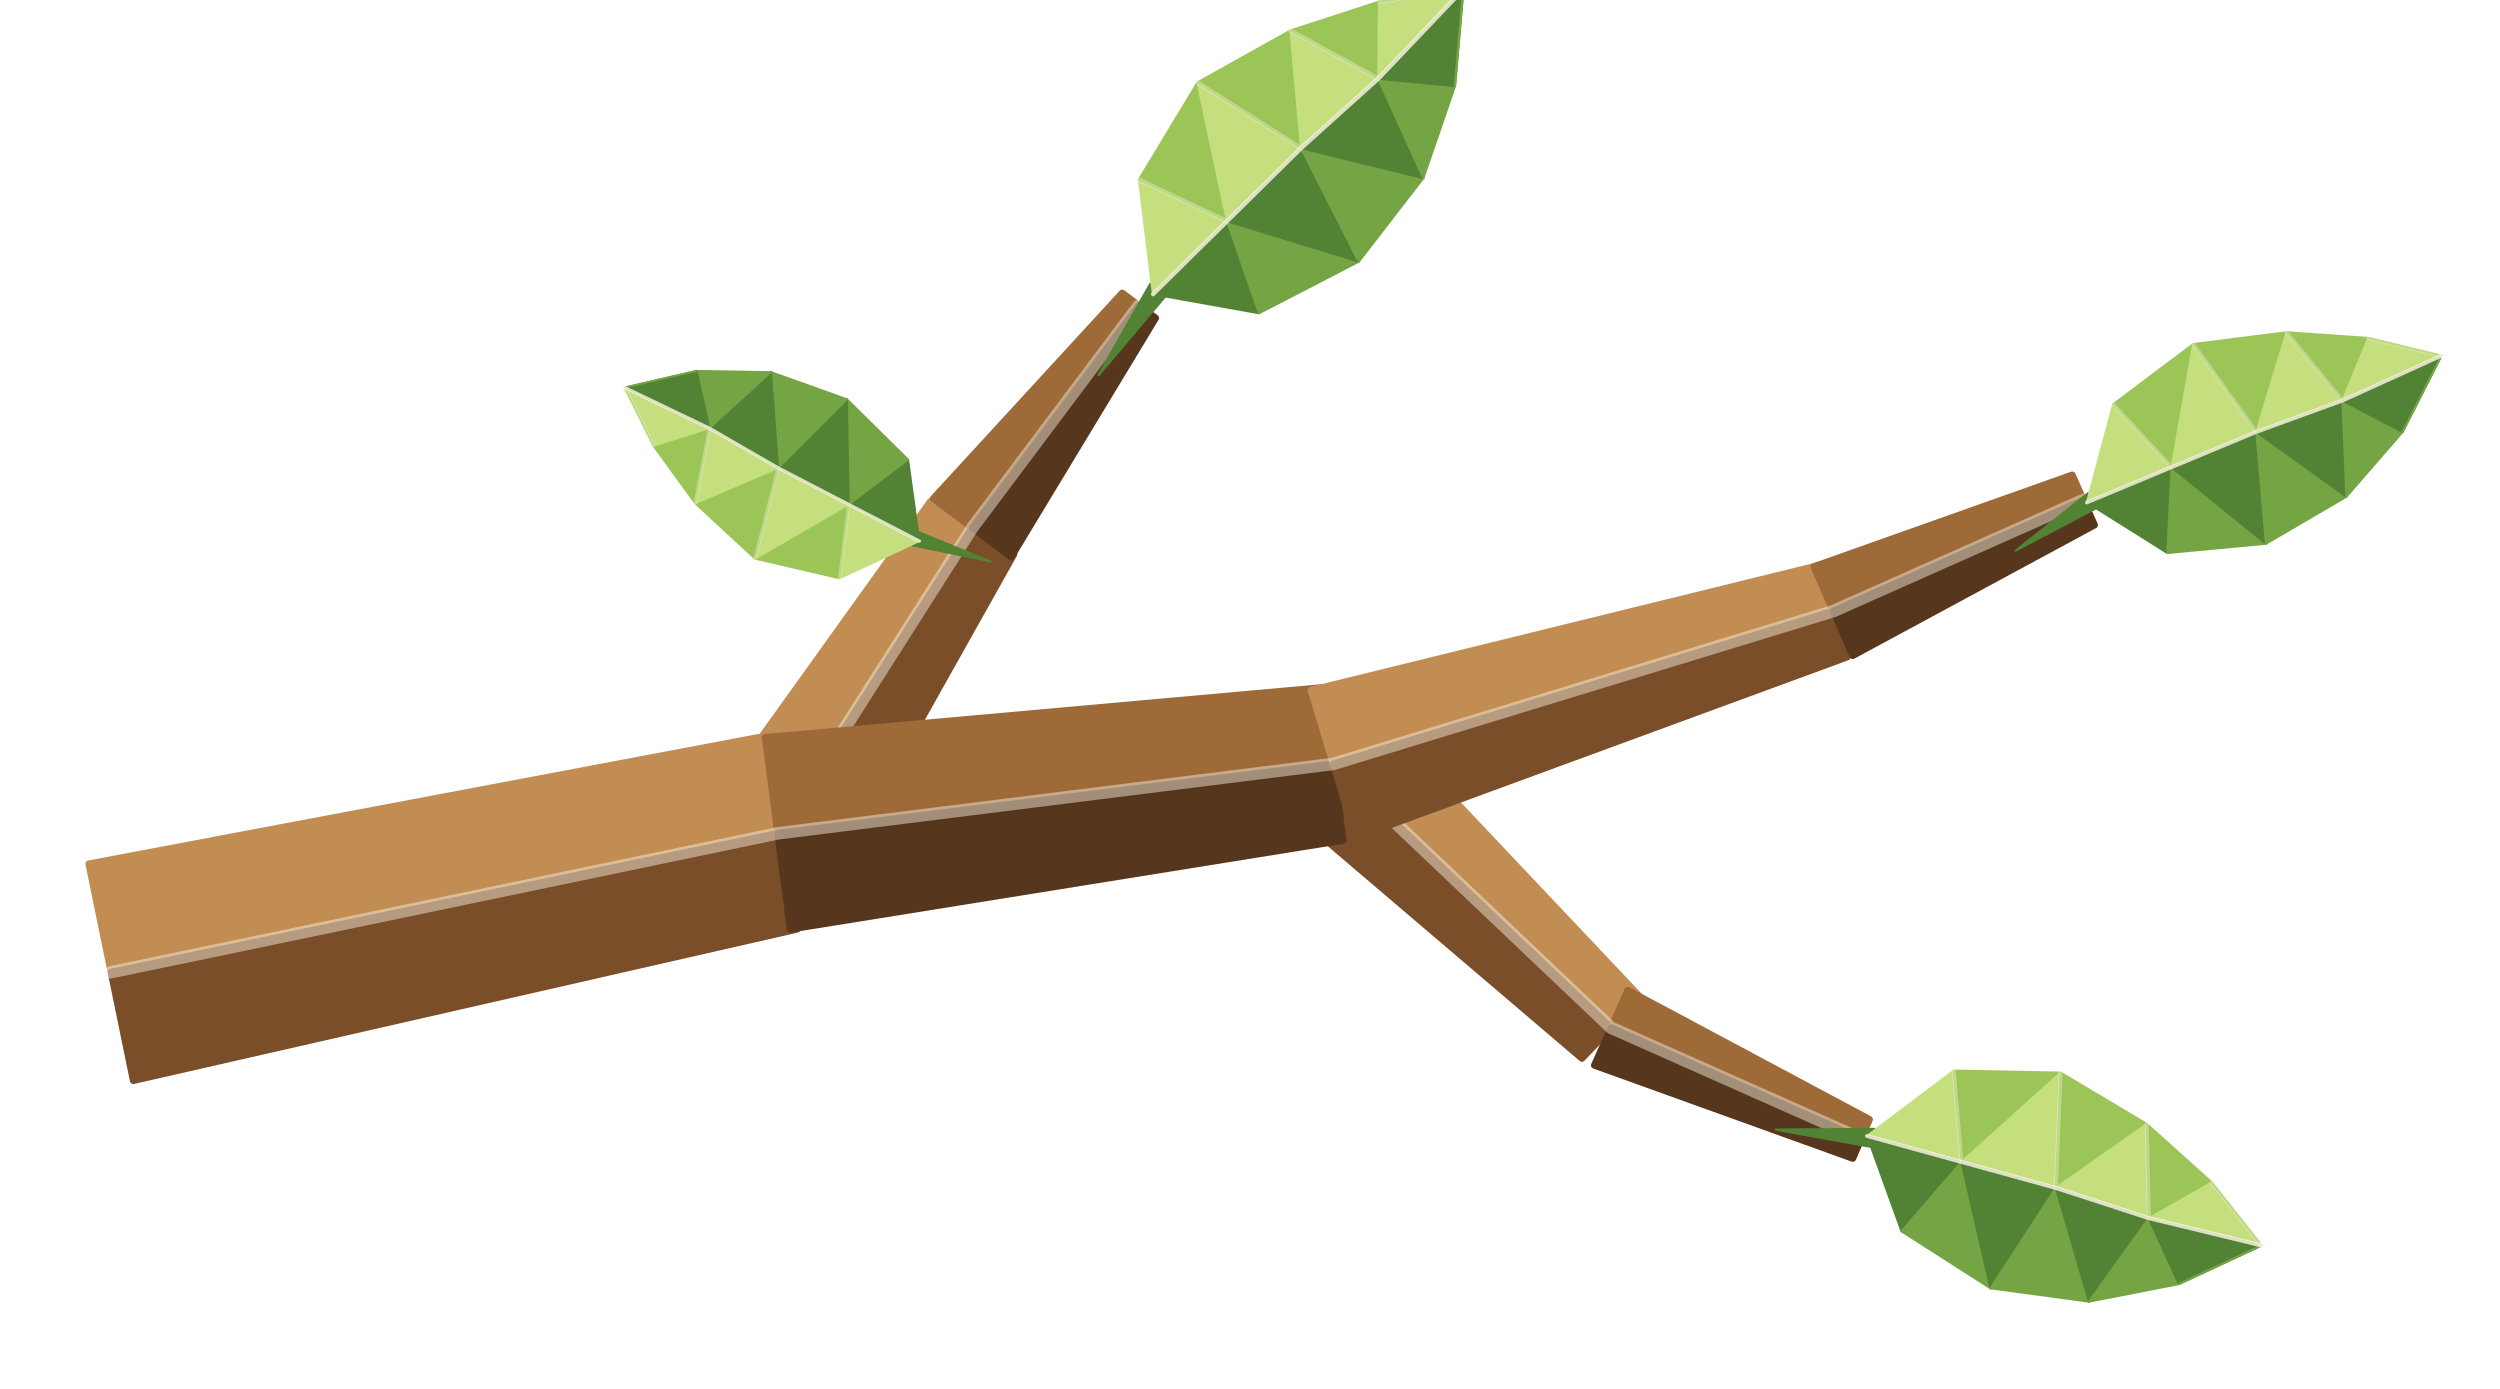
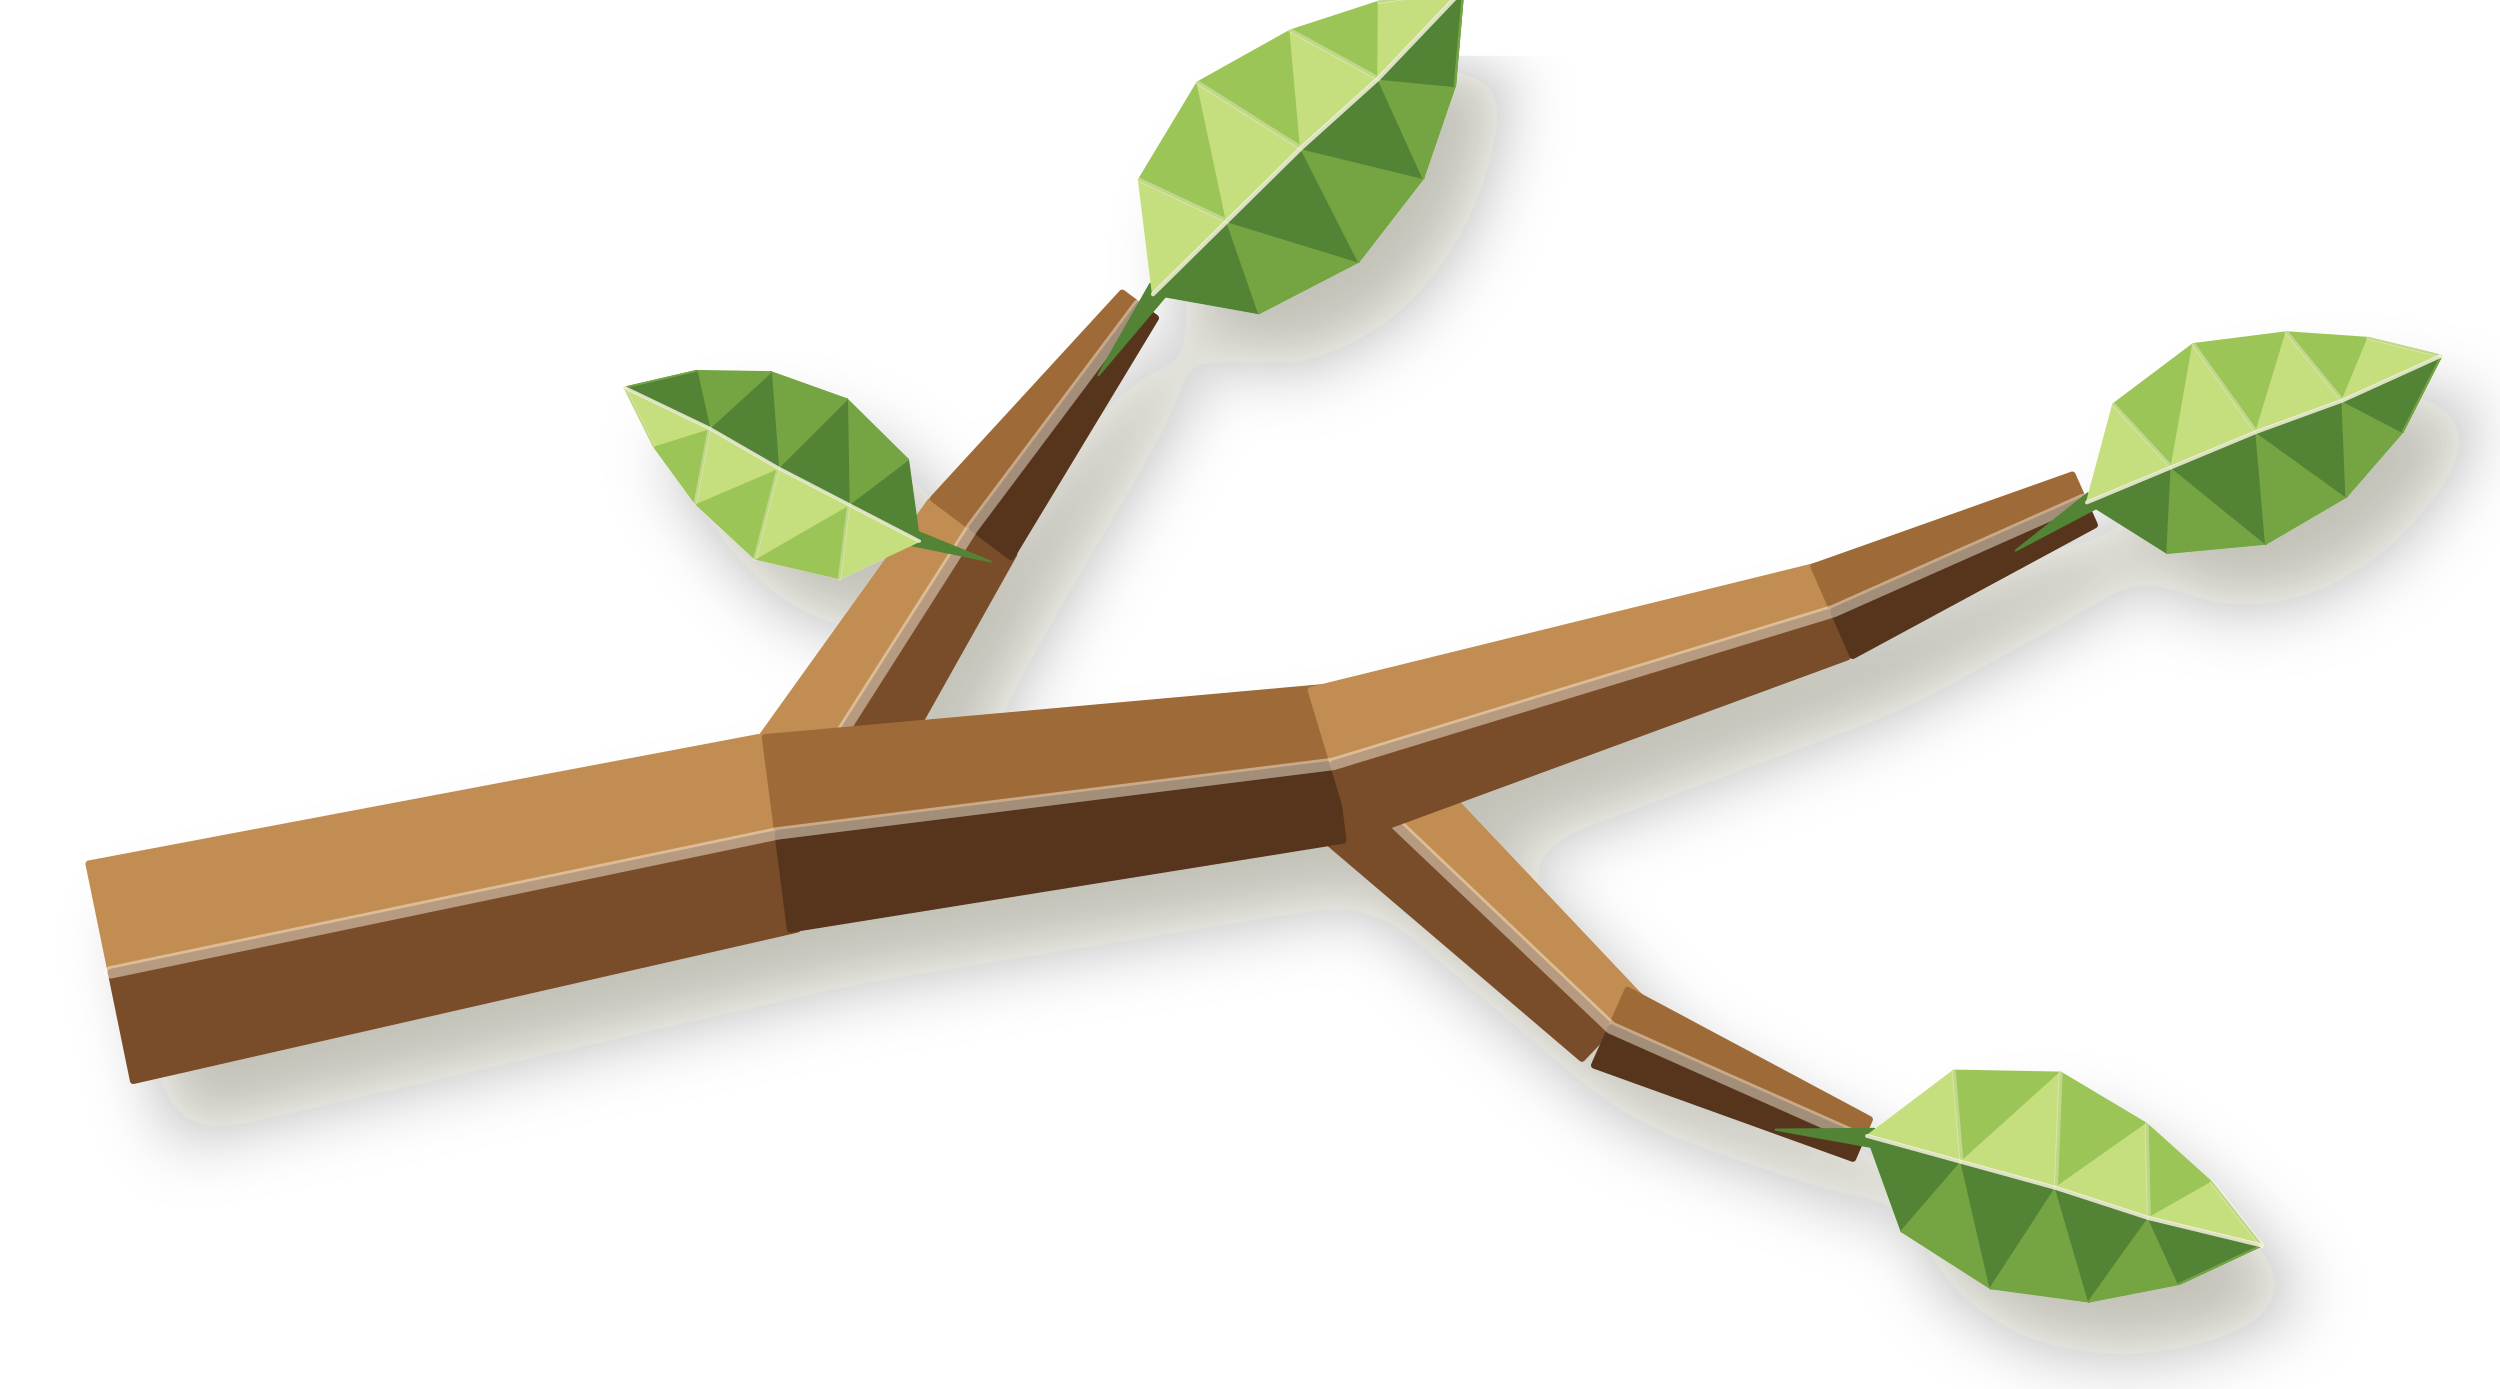
<svg xmlns="http://www.w3.org/2000/svg" viewBox="0 0 180 100" width="360" height="200">
-   <polygon points="56,60 70,38 67,36.1 51.8,57.3" fill="#c18d52" stroke="#c18d52" stroke-width="0.5" stroke-linejoin="round" />
-   <polygon points="56,60 70,38 73,39.9 60.2,62.7" fill="#7a4e29" stroke="#7a4e29" stroke-width="0.5" stroke-linejoin="round" />
-   <polygon points="70,38 82,22 80.8,21.1 67.2,35.9" fill="#9d6a38" stroke="#9d6a38" stroke-width="0.5" stroke-linejoin="round" />
-   <polygon points="70,38 82,22 83.2,22.9 72.8,40.1" fill="#57361e" stroke="#57361e" stroke-width="0.5" stroke-linejoin="round" />
-   <polyline points="56,60 70,38 82,22" fill="none" stroke="#fff8e8" stroke-width="0.9" stroke-linejoin="round" stroke-linecap="round" opacity="0.45" />
-   <polygon points="96,55 116,74 118.1,71.8 99.1,51.7" fill="#c18d52" stroke="#c18d52" stroke-width="0.5" stroke-linejoin="round" />
-   <polygon points="96,55 116,74 113.9,76.2 92.9,58.3" fill="#7a4e29" stroke="#7a4e29" stroke-width="0.5" stroke-linejoin="round" />
-   <polygon points="116,74 134,82 134.6,80.6 117.2,71.3" fill="#9d6a38" stroke="#9d6a38" stroke-width="0.5" stroke-linejoin="round" />
-   <polygon points="116,74 134,82 133.4,83.4 114.8,76.7" fill="#57361e" stroke="#57361e" stroke-width="0.5" stroke-linejoin="round" />
-   <polyline points="96,55 116,74 134,82" fill="none" stroke="#fff8e8" stroke-width="0.9" stroke-linejoin="round" stroke-linecap="round" opacity="0.45" />
-   <polygon points="8,70 56,60 54.6,53.1 6.4,62.2" fill="#c18d52" stroke="#c18d52" stroke-width="0.5" stroke-linejoin="round" />
-   <polygon points="8,70 56,60 57.4,66.9 9.6,77.8" fill="#7a4e29" stroke="#7a4e29" stroke-width="0.5" stroke-linejoin="round" />
-   <polygon points="56,60 96,55 95.3,49.5 55.1,53.1" fill="#9d6a38" stroke="#9d6a38" stroke-width="0.5" stroke-linejoin="round" />
-   <polygon points="56,60 96,55 96.7,60.5 56.9,66.9" fill="#57361e" stroke="#57361e" stroke-width="0.5" stroke-linejoin="round" />
-   <polygon points="96,55 132,44 131,40.7 94.4,49.7" fill="#c18d52" stroke="#c18d52" stroke-width="0.5" stroke-linejoin="round" />
-   <polygon points="96,55 132,44 133,47.3 97.6,60.3" fill="#7a4e29" stroke="#7a4e29" stroke-width="0.5" stroke-linejoin="round" />
-   <polygon points="132,44 150,36 149.2,34.2 130.6,40.8" fill="#9d6a38" stroke="#9d6a38" stroke-width="0.5" stroke-linejoin="round" />
-   <polygon points="132,44 150,36 150.8,37.8 133.4,47.2" fill="#57361e" stroke="#57361e" stroke-width="0.5" stroke-linejoin="round" />
-   <polyline points="8,70 56,60 96,55 132,44 150,36" fill="none" stroke="#fff8e8" stroke-width="0.9" stroke-linejoin="round" stroke-linecap="round" opacity="0.45" />
-   <g transform="translate(81 23) rotate(-42) scale(0.34)">
-     <polygon points="-12,5 9,-2 10,2" fill="#528334" stroke="#528334" stroke-width="0.5" stroke-linejoin="round" />
-     <polygon points="8,0 22,-20 30,-1" fill="#c5df7e" stroke="#c5df7e" stroke-width="0.5" stroke-linejoin="round" />
-     <polygon points="8,0 22,18 30,-1" fill="#528334" stroke="#528334" stroke-width="0.5" stroke-linejoin="round" />
-     <polygon points="22,-20 45,-27 30,-1" fill="#9cc558" stroke="#9cc558" stroke-width="0.5" stroke-linejoin="round" />
-     <polygon points="22,18 45,24 30,-1" fill="#74a443" stroke="#74a443" stroke-width="0.5" stroke-linejoin="round" />
-     <polyline points="22,-20 30,-1" fill="none" stroke="#fff8e8" stroke-width="0.9" stroke-linejoin="round" stroke-linecap="round" opacity="0.35" />
-     <polygon points="30,-1 45,-27 52,-2" fill="#c5df7e" stroke="#c5df7e" stroke-width="0.5" stroke-linejoin="round" />
-     <polygon points="30,-1 45,24 52,-2" fill="#528334" stroke="#528334" stroke-width="0.5" stroke-linejoin="round" />
-     <polygon points="45,-27 67,-22 52,-2" fill="#9cc558" stroke="#9cc558" stroke-width="0.5" stroke-linejoin="round" />
-     <polygon points="45,24 67,20 52,-2" fill="#74a443" stroke="#74a443" stroke-width="0.5" stroke-linejoin="round" />
-     <polyline points="45,-27 52,-2" fill="none" stroke="#fff8e8" stroke-width="0.9" stroke-linejoin="round" stroke-linecap="round" opacity="0.35" />
-     <polygon points="52,-2 67,-22 74,-2" fill="#c5df7e" stroke="#c5df7e" stroke-width="0.5" stroke-linejoin="round" />
-     <polygon points="52,-2 67,20 74,-2" fill="#528334" stroke="#528334" stroke-width="0.5" stroke-linejoin="round" />
-     <polygon points="67,-22 85,-14 74,-2" fill="#9cc558" stroke="#9cc558" stroke-width="0.5" stroke-linejoin="round" />
-     <polygon points="67,20 85,10 74,-2" fill="#74a443" stroke="#74a443" stroke-width="0.5" stroke-linejoin="round" />
-     <polyline points="67,-22 74,-2" fill="none" stroke="#fff8e8" stroke-width="0.9" stroke-linejoin="round" stroke-linecap="round" opacity="0.35" />
-     <polygon points="74,-2 85,-14 100,-4" fill="#c5df7e" stroke="#c5df7e" stroke-width="0.5" stroke-linejoin="round" />
-     <polygon points="74,-2 85,10 100,-4" fill="#528334" stroke="#528334" stroke-width="0.5" stroke-linejoin="round" />
-     <polygon points="85,-14 100,-4 100,-4" fill="#9cc558" stroke="#9cc558" stroke-width="0.5" stroke-linejoin="round" />
-     <polygon points="85,10 100,-4 100,-4" fill="#74a443" stroke="#74a443" stroke-width="0.5" stroke-linejoin="round" />
-     <polyline points="85,-14 100,-4" fill="none" stroke="#fff8e8" stroke-width="0.9" stroke-linejoin="round" stroke-linecap="round" opacity="0.35" />
-     <polyline points="8,0 30,-1 52,-2 74,-2 100,-4" fill="none" stroke="#fff8e8" stroke-width="0.9" stroke-linejoin="round" stroke-linecap="round" opacity="0.8" />
-   </g>
-   <g transform="translate(148 37) rotate(-20) scale(0.3)">
-     <polygon points="-12,5 9,-2 10,2" fill="#528334" stroke="#528334" stroke-width="0.5" stroke-linejoin="round" />
-     <polygon points="8,0 22,-20 30,-1" fill="#c5df7e" stroke="#c5df7e" stroke-width="0.5" stroke-linejoin="round" />
-     <polygon points="8,0 22,18 30,-1" fill="#528334" stroke="#528334" stroke-width="0.5" stroke-linejoin="round" />
-     <polygon points="22,-20 45,-27 30,-1" fill="#9cc558" stroke="#9cc558" stroke-width="0.5" stroke-linejoin="round" />
-     <polygon points="22,18 45,24 30,-1" fill="#74a443" stroke="#74a443" stroke-width="0.5" stroke-linejoin="round" />
-     <polyline points="22,-20 30,-1" fill="none" stroke="#fff8e8" stroke-width="0.9" stroke-linejoin="round" stroke-linecap="round" opacity="0.35" />
-     <polygon points="30,-1 45,-27 52,-2" fill="#c5df7e" stroke="#c5df7e" stroke-width="0.5" stroke-linejoin="round" />
-     <polygon points="30,-1 45,24 52,-2" fill="#528334" stroke="#528334" stroke-width="0.5" stroke-linejoin="round" />
-     <polygon points="45,-27 67,-22 52,-2" fill="#9cc558" stroke="#9cc558" stroke-width="0.5" stroke-linejoin="round" />
-     <polygon points="45,24 67,20 52,-2" fill="#74a443" stroke="#74a443" stroke-width="0.5" stroke-linejoin="round" />
-     <polyline points="45,-27 52,-2" fill="none" stroke="#fff8e8" stroke-width="0.9" stroke-linejoin="round" stroke-linecap="round" opacity="0.35" />
-     <polygon points="52,-2 67,-22 74,-2" fill="#c5df7e" stroke="#c5df7e" stroke-width="0.5" stroke-linejoin="round" />
-     <polygon points="52,-2 67,20 74,-2" fill="#528334" stroke="#528334" stroke-width="0.5" stroke-linejoin="round" />
-     <polygon points="67,-22 85,-14 74,-2" fill="#9cc558" stroke="#9cc558" stroke-width="0.5" stroke-linejoin="round" />
-     <polygon points="67,20 85,10 74,-2" fill="#74a443" stroke="#74a443" stroke-width="0.5" stroke-linejoin="round" />
-     <polyline points="67,-22 74,-2" fill="none" stroke="#fff8e8" stroke-width="0.9" stroke-linejoin="round" stroke-linecap="round" opacity="0.35" />
-     <polygon points="74,-2 85,-14 100,-4" fill="#c5df7e" stroke="#c5df7e" stroke-width="0.5" stroke-linejoin="round" />
-     <polygon points="74,-2 85,10 100,-4" fill="#528334" stroke="#528334" stroke-width="0.5" stroke-linejoin="round" />
-     <polygon points="85,-14 100,-4 100,-4" fill="#9cc558" stroke="#9cc558" stroke-width="0.5" stroke-linejoin="round" />
-     <polygon points="85,10 100,-4 100,-4" fill="#74a443" stroke="#74a443" stroke-width="0.5" stroke-linejoin="round" />
-     <polyline points="85,-14 100,-4" fill="none" stroke="#fff8e8" stroke-width="0.9" stroke-linejoin="round" stroke-linecap="round" opacity="0.35" />
-     <polyline points="8,0 30,-1 52,-2 74,-2 100,-4" fill="none" stroke="#fff8e8" stroke-width="0.9" stroke-linejoin="round" stroke-linecap="round" opacity="0.8" />
-   </g>
-   <g transform="translate(132 81) rotate(18) scale(0.32)">
-     <polygon points="-12,5 9,-2 10,2" fill="#528334" stroke="#528334" stroke-width="0.5" stroke-linejoin="round" />
-     <polygon points="8,0 22,-20 30,-1" fill="#c5df7e" stroke="#c5df7e" stroke-width="0.5" stroke-linejoin="round" />
-     <polygon points="8,0 22,18 30,-1" fill="#528334" stroke="#528334" stroke-width="0.5" stroke-linejoin="round" />
-     <polygon points="22,-20 45,-27 30,-1" fill="#9cc558" stroke="#9cc558" stroke-width="0.5" stroke-linejoin="round" />
-     <polygon points="22,18 45,24 30,-1" fill="#74a443" stroke="#74a443" stroke-width="0.5" stroke-linejoin="round" />
-     <polyline points="22,-20 30,-1" fill="none" stroke="#fff8e8" stroke-width="0.9" stroke-linejoin="round" stroke-linecap="round" opacity="0.35" />
-     <polygon points="30,-1 45,-27 52,-2" fill="#c5df7e" stroke="#c5df7e" stroke-width="0.5" stroke-linejoin="round" />
-     <polygon points="30,-1 45,24 52,-2" fill="#528334" stroke="#528334" stroke-width="0.5" stroke-linejoin="round" />
-     <polygon points="45,-27 67,-22 52,-2" fill="#9cc558" stroke="#9cc558" stroke-width="0.5" stroke-linejoin="round" />
-     <polygon points="45,24 67,20 52,-2" fill="#74a443" stroke="#74a443" stroke-width="0.5" stroke-linejoin="round" />
-     <polyline points="45,-27 52,-2" fill="none" stroke="#fff8e8" stroke-width="0.9" stroke-linejoin="round" stroke-linecap="round" opacity="0.35" />
-     <polygon points="52,-2 67,-22 74,-2" fill="#c5df7e" stroke="#c5df7e" stroke-width="0.5" stroke-linejoin="round" />
-     <polygon points="52,-2 67,20 74,-2" fill="#528334" stroke="#528334" stroke-width="0.5" stroke-linejoin="round" />
-     <polygon points="67,-22 85,-14 74,-2" fill="#9cc558" stroke="#9cc558" stroke-width="0.5" stroke-linejoin="round" />
-     <polygon points="67,20 85,10 74,-2" fill="#74a443" stroke="#74a443" stroke-width="0.5" stroke-linejoin="round" />
-     <polyline points="67,-22 74,-2" fill="none" stroke="#fff8e8" stroke-width="0.9" stroke-linejoin="round" stroke-linecap="round" opacity="0.35" />
-     <polygon points="74,-2 85,-14 100,-4" fill="#c5df7e" stroke="#c5df7e" stroke-width="0.5" stroke-linejoin="round" />
-     <polygon points="74,-2 85,10 100,-4" fill="#528334" stroke="#528334" stroke-width="0.5" stroke-linejoin="round" />
-     <polygon points="85,-14 100,-4 100,-4" fill="#9cc558" stroke="#9cc558" stroke-width="0.5" stroke-linejoin="round" />
-     <polygon points="85,10 100,-4 100,-4" fill="#74a443" stroke="#74a443" stroke-width="0.5" stroke-linejoin="round" />
-     <polyline points="85,-14 100,-4" fill="none" stroke="#fff8e8" stroke-width="0.9" stroke-linejoin="round" stroke-linecap="round" opacity="0.35" />
-     <polyline points="8,0 30,-1 52,-2 74,-2 100,-4" fill="none" stroke="#fff8e8" stroke-width="0.9" stroke-linejoin="round" stroke-linecap="round" opacity="0.8" />
-   </g>
-   <g transform="translate(68 40) rotate(-150) scale(0.26)">
-     <polygon points="-12,5 9,-2 10,2" fill="#528334" stroke="#528334" stroke-width="0.5" stroke-linejoin="round" />
-     <polygon points="8,0 22,-20 30,-1" fill="#c5df7e" stroke="#c5df7e" stroke-width="0.5" stroke-linejoin="round" />
-     <polygon points="8,0 22,18 30,-1" fill="#528334" stroke="#528334" stroke-width="0.5" stroke-linejoin="round" />
-     <polygon points="22,-20 45,-27 30,-1" fill="#9cc558" stroke="#9cc558" stroke-width="0.5" stroke-linejoin="round" />
-     <polygon points="22,18 45,24 30,-1" fill="#74a443" stroke="#74a443" stroke-width="0.5" stroke-linejoin="round" />
-     <polyline points="22,-20 30,-1" fill="none" stroke="#fff8e8" stroke-width="0.9" stroke-linejoin="round" stroke-linecap="round" opacity="0.35" />
-     <polygon points="30,-1 45,-27 52,-2" fill="#c5df7e" stroke="#c5df7e" stroke-width="0.5" stroke-linejoin="round" />
-     <polygon points="30,-1 45,24 52,-2" fill="#528334" stroke="#528334" stroke-width="0.5" stroke-linejoin="round" />
-     <polygon points="45,-27 67,-22 52,-2" fill="#9cc558" stroke="#9cc558" stroke-width="0.5" stroke-linejoin="round" />
-     <polygon points="45,24 67,20 52,-2" fill="#74a443" stroke="#74a443" stroke-width="0.5" stroke-linejoin="round" />
-     <polyline points="45,-27 52,-2" fill="none" stroke="#fff8e8" stroke-width="0.9" stroke-linejoin="round" stroke-linecap="round" opacity="0.35" />
-     <polygon points="52,-2 67,-22 74,-2" fill="#c5df7e" stroke="#c5df7e" stroke-width="0.5" stroke-linejoin="round" />
-     <polygon points="52,-2 67,20 74,-2" fill="#528334" stroke="#528334" stroke-width="0.5" stroke-linejoin="round" />
-     <polygon points="67,-22 85,-14 74,-2" fill="#9cc558" stroke="#9cc558" stroke-width="0.5" stroke-linejoin="round" />
-     <polygon points="67,20 85,10 74,-2" fill="#74a443" stroke="#74a443" stroke-width="0.5" stroke-linejoin="round" />
-     <polyline points="67,-22 74,-2" fill="none" stroke="#fff8e8" stroke-width="0.9" stroke-linejoin="round" stroke-linecap="round" opacity="0.35" />
-     <polygon points="74,-2 85,-14 100,-4" fill="#c5df7e" stroke="#c5df7e" stroke-width="0.5" stroke-linejoin="round" />
-     <polygon points="74,-2 85,10 100,-4" fill="#528334" stroke="#528334" stroke-width="0.5" stroke-linejoin="round" />
-     <polygon points="85,-14 100,-4 100,-4" fill="#9cc558" stroke="#9cc558" stroke-width="0.5" stroke-linejoin="round" />
-     <polygon points="85,10 100,-4 100,-4" fill="#74a443" stroke="#74a443" stroke-width="0.5" stroke-linejoin="round" />
-     <polyline points="85,-14 100,-4" fill="none" stroke="#fff8e8" stroke-width="0.9" stroke-linejoin="round" stroke-linecap="round" opacity="0.35" />
-     <polyline points="8,0 30,-1 52,-2 74,-2 100,-4" fill="none" stroke="#fff8e8" stroke-width="0.9" stroke-linejoin="round" stroke-linecap="round" opacity="0.8" />
+   <filter id="papier-branche" x="-20%" y="-20%" width="140%" height="145%" color-interpolation-filters="sRGB">
+     <feTurbulence type="fractalNoise" baseFrequency="0.85" numOctaves="3" seed="4" result="bruit" />
+     <feDiffuseLighting in="bruit" lighting-color="#fff" surfaceScale="0.3" diffuseConstant="1.16" result="relief">
+       <feDistantLight azimuth="225" elevation="60" />
+     </feDiffuseLighting>
+     <feComposite in="SourceGraphic" in2="relief" operator="arithmetic" k1="1" result="feuille" />
+     <feDropShadow in="feuille" dx="3" dy="4" stdDeviation="2.5" flood-color="#1d1410" flood-opacity="0.28" />
+   </filter>
+   <g filter="url(#papier-branche)">
+     <polygon points="56,60 70,38 67,36.1 51.8,57.3" fill="#c18d52" stroke="#c18d52" stroke-width="0.5" stroke-linejoin="round" />
+     <polygon points="56,60 70,38 73,39.9 60.2,62.7" fill="#7a4e29" stroke="#7a4e29" stroke-width="0.5" stroke-linejoin="round" />
+     <polygon points="70,38 82,22 80.8,21.1 67.2,35.9" fill="#9d6a38" stroke="#9d6a38" stroke-width="0.5" stroke-linejoin="round" />
+     <polygon points="70,38 82,22 83.2,22.9 72.8,40.1" fill="#57361e" stroke="#57361e" stroke-width="0.5" stroke-linejoin="round" />
+     <polyline points="56,60 70,38 82,22" fill="none" stroke="#fff8e8" stroke-width="0.9" stroke-linejoin="round" stroke-linecap="round" opacity="0.45" />
+     <polygon points="96,55 116,74 118.1,71.8 99.1,51.7" fill="#c18d52" stroke="#c18d52" stroke-width="0.5" stroke-linejoin="round" />
+     <polygon points="96,55 116,74 113.9,76.2 92.9,58.3" fill="#7a4e29" stroke="#7a4e29" stroke-width="0.5" stroke-linejoin="round" />
+     <polygon points="116,74 134,82 134.6,80.6 117.2,71.3" fill="#9d6a38" stroke="#9d6a38" stroke-width="0.5" stroke-linejoin="round" />
+     <polygon points="116,74 134,82 133.4,83.4 114.8,76.7" fill="#57361e" stroke="#57361e" stroke-width="0.5" stroke-linejoin="round" />
+     <polyline points="96,55 116,74 134,82" fill="none" stroke="#fff8e8" stroke-width="0.9" stroke-linejoin="round" stroke-linecap="round" opacity="0.45" />
+     <polygon points="8,70 56,60 54.6,53.1 6.4,62.2" fill="#c18d52" stroke="#c18d52" stroke-width="0.5" stroke-linejoin="round" />
+     <polygon points="8,70 56,60 57.4,66.9 9.6,77.8" fill="#7a4e29" stroke="#7a4e29" stroke-width="0.5" stroke-linejoin="round" />
+     <polygon points="56,60 96,55 95.3,49.5 55.1,53.1" fill="#9d6a38" stroke="#9d6a38" stroke-width="0.5" stroke-linejoin="round" />
+     <polygon points="56,60 96,55 96.7,60.5 56.9,66.9" fill="#57361e" stroke="#57361e" stroke-width="0.5" stroke-linejoin="round" />
+     <polygon points="96,55 132,44 131,40.7 94.4,49.7" fill="#c18d52" stroke="#c18d52" stroke-width="0.5" stroke-linejoin="round" />
+     <polygon points="96,55 132,44 133,47.3 97.6,60.3" fill="#7a4e29" stroke="#7a4e29" stroke-width="0.5" stroke-linejoin="round" />
+     <polygon points="132,44 150,36 149.2,34.2 130.6,40.8" fill="#9d6a38" stroke="#9d6a38" stroke-width="0.5" stroke-linejoin="round" />
+     <polygon points="132,44 150,36 150.8,37.8 133.4,47.2" fill="#57361e" stroke="#57361e" stroke-width="0.5" stroke-linejoin="round" />
+     <polyline points="8,70 56,60 96,55 132,44 150,36" fill="none" stroke="#fff8e8" stroke-width="0.9" stroke-linejoin="round" stroke-linecap="round" opacity="0.45" />
+     <g transform="translate(81 23) rotate(-42) scale(0.34)">
+       <polygon points="-12,5 9,-2 10,2" fill="#528334" stroke="#528334" stroke-width="0.5" stroke-linejoin="round" />
+       <polygon points="8,0 22,-20 30,-1" fill="#c5df7e" stroke="#c5df7e" stroke-width="0.5" stroke-linejoin="round" />
+       <polygon points="8,0 22,18 30,-1" fill="#528334" stroke="#528334" stroke-width="0.5" stroke-linejoin="round" />
+       <polygon points="22,-20 45,-27 30,-1" fill="#9cc558" stroke="#9cc558" stroke-width="0.5" stroke-linejoin="round" />
+       <polygon points="22,18 45,24 30,-1" fill="#74a443" stroke="#74a443" stroke-width="0.5" stroke-linejoin="round" />
+       <polyline points="22,-20 30,-1" fill="none" stroke="#fff8e8" stroke-width="0.9" stroke-linejoin="round" stroke-linecap="round" opacity="0.35" />
+       <polygon points="30,-1 45,-27 52,-2" fill="#c5df7e" stroke="#c5df7e" stroke-width="0.5" stroke-linejoin="round" />
+       <polygon points="30,-1 45,24 52,-2" fill="#528334" stroke="#528334" stroke-width="0.5" stroke-linejoin="round" />
+       <polygon points="45,-27 67,-22 52,-2" fill="#9cc558" stroke="#9cc558" stroke-width="0.5" stroke-linejoin="round" />
+       <polygon points="45,24 67,20 52,-2" fill="#74a443" stroke="#74a443" stroke-width="0.5" stroke-linejoin="round" />
+       <polyline points="45,-27 52,-2" fill="none" stroke="#fff8e8" stroke-width="0.9" stroke-linejoin="round" stroke-linecap="round" opacity="0.35" />
+       <polygon points="52,-2 67,-22 74,-2" fill="#c5df7e" stroke="#c5df7e" stroke-width="0.5" stroke-linejoin="round" />
+       <polygon points="52,-2 67,20 74,-2" fill="#528334" stroke="#528334" stroke-width="0.5" stroke-linejoin="round" />
+       <polygon points="67,-22 85,-14 74,-2" fill="#9cc558" stroke="#9cc558" stroke-width="0.5" stroke-linejoin="round" />
+       <polygon points="67,20 85,10 74,-2" fill="#74a443" stroke="#74a443" stroke-width="0.5" stroke-linejoin="round" />
+       <polyline points="67,-22 74,-2" fill="none" stroke="#fff8e8" stroke-width="0.9" stroke-linejoin="round" stroke-linecap="round" opacity="0.35" />
+       <polygon points="74,-2 85,-14 100,-4" fill="#c5df7e" stroke="#c5df7e" stroke-width="0.5" stroke-linejoin="round" />
+       <polygon points="74,-2 85,10 100,-4" fill="#528334" stroke="#528334" stroke-width="0.5" stroke-linejoin="round" />
+       <polygon points="85,-14 100,-4 100,-4" fill="#9cc558" stroke="#9cc558" stroke-width="0.5" stroke-linejoin="round" />
+       <polygon points="85,10 100,-4 100,-4" fill="#74a443" stroke="#74a443" stroke-width="0.5" stroke-linejoin="round" />
+       <polyline points="85,-14 100,-4" fill="none" stroke="#fff8e8" stroke-width="0.9" stroke-linejoin="round" stroke-linecap="round" opacity="0.35" />
+       <polyline points="8,0 30,-1 52,-2 74,-2 100,-4" fill="none" stroke="#fff8e8" stroke-width="0.9" stroke-linejoin="round" stroke-linecap="round" opacity="0.8" />
+     </g>
+     <g transform="translate(148 37) rotate(-20) scale(0.3)">
+       <polygon points="-12,5 9,-2 10,2" fill="#528334" stroke="#528334" stroke-width="0.5" stroke-linejoin="round" />
+       <polygon points="8,0 22,-20 30,-1" fill="#c5df7e" stroke="#c5df7e" stroke-width="0.5" stroke-linejoin="round" />
+       <polygon points="8,0 22,18 30,-1" fill="#528334" stroke="#528334" stroke-width="0.5" stroke-linejoin="round" />
+       <polygon points="22,-20 45,-27 30,-1" fill="#9cc558" stroke="#9cc558" stroke-width="0.5" stroke-linejoin="round" />
+       <polygon points="22,18 45,24 30,-1" fill="#74a443" stroke="#74a443" stroke-width="0.5" stroke-linejoin="round" />
+       <polyline points="22,-20 30,-1" fill="none" stroke="#fff8e8" stroke-width="0.9" stroke-linejoin="round" stroke-linecap="round" opacity="0.35" />
+       <polygon points="30,-1 45,-27 52,-2" fill="#c5df7e" stroke="#c5df7e" stroke-width="0.5" stroke-linejoin="round" />
+       <polygon points="30,-1 45,24 52,-2" fill="#528334" stroke="#528334" stroke-width="0.5" stroke-linejoin="round" />
+       <polygon points="45,-27 67,-22 52,-2" fill="#9cc558" stroke="#9cc558" stroke-width="0.5" stroke-linejoin="round" />
+       <polygon points="45,24 67,20 52,-2" fill="#74a443" stroke="#74a443" stroke-width="0.5" stroke-linejoin="round" />
+       <polyline points="45,-27 52,-2" fill="none" stroke="#fff8e8" stroke-width="0.9" stroke-linejoin="round" stroke-linecap="round" opacity="0.35" />
+       <polygon points="52,-2 67,-22 74,-2" fill="#c5df7e" stroke="#c5df7e" stroke-width="0.5" stroke-linejoin="round" />
+       <polygon points="52,-2 67,20 74,-2" fill="#528334" stroke="#528334" stroke-width="0.5" stroke-linejoin="round" />
+       <polygon points="67,-22 85,-14 74,-2" fill="#9cc558" stroke="#9cc558" stroke-width="0.5" stroke-linejoin="round" />
+       <polygon points="67,20 85,10 74,-2" fill="#74a443" stroke="#74a443" stroke-width="0.5" stroke-linejoin="round" />
+       <polyline points="67,-22 74,-2" fill="none" stroke="#fff8e8" stroke-width="0.9" stroke-linejoin="round" stroke-linecap="round" opacity="0.35" />
+       <polygon points="74,-2 85,-14 100,-4" fill="#c5df7e" stroke="#c5df7e" stroke-width="0.5" stroke-linejoin="round" />
+       <polygon points="74,-2 85,10 100,-4" fill="#528334" stroke="#528334" stroke-width="0.5" stroke-linejoin="round" />
+       <polygon points="85,-14 100,-4 100,-4" fill="#9cc558" stroke="#9cc558" stroke-width="0.5" stroke-linejoin="round" />
+       <polygon points="85,10 100,-4 100,-4" fill="#74a443" stroke="#74a443" stroke-width="0.5" stroke-linejoin="round" />
+       <polyline points="85,-14 100,-4" fill="none" stroke="#fff8e8" stroke-width="0.9" stroke-linejoin="round" stroke-linecap="round" opacity="0.35" />
+       <polyline points="8,0 30,-1 52,-2 74,-2 100,-4" fill="none" stroke="#fff8e8" stroke-width="0.9" stroke-linejoin="round" stroke-linecap="round" opacity="0.8" />
+     </g>
+     <g transform="translate(132 81) rotate(18) scale(0.32)">
+       <polygon points="-12,5 9,-2 10,2" fill="#528334" stroke="#528334" stroke-width="0.5" stroke-linejoin="round" />
+       <polygon points="8,0 22,-20 30,-1" fill="#c5df7e" stroke="#c5df7e" stroke-width="0.5" stroke-linejoin="round" />
+       <polygon points="8,0 22,18 30,-1" fill="#528334" stroke="#528334" stroke-width="0.5" stroke-linejoin="round" />
+       <polygon points="22,-20 45,-27 30,-1" fill="#9cc558" stroke="#9cc558" stroke-width="0.5" stroke-linejoin="round" />
+       <polygon points="22,18 45,24 30,-1" fill="#74a443" stroke="#74a443" stroke-width="0.5" stroke-linejoin="round" />
+       <polyline points="22,-20 30,-1" fill="none" stroke="#fff8e8" stroke-width="0.9" stroke-linejoin="round" stroke-linecap="round" opacity="0.35" />
+       <polygon points="30,-1 45,-27 52,-2" fill="#c5df7e" stroke="#c5df7e" stroke-width="0.5" stroke-linejoin="round" />
+       <polygon points="30,-1 45,24 52,-2" fill="#528334" stroke="#528334" stroke-width="0.5" stroke-linejoin="round" />
+       <polygon points="45,-27 67,-22 52,-2" fill="#9cc558" stroke="#9cc558" stroke-width="0.5" stroke-linejoin="round" />
+       <polygon points="45,24 67,20 52,-2" fill="#74a443" stroke="#74a443" stroke-width="0.5" stroke-linejoin="round" />
+       <polyline points="45,-27 52,-2" fill="none" stroke="#fff8e8" stroke-width="0.9" stroke-linejoin="round" stroke-linecap="round" opacity="0.35" />
+       <polygon points="52,-2 67,-22 74,-2" fill="#c5df7e" stroke="#c5df7e" stroke-width="0.5" stroke-linejoin="round" />
+       <polygon points="52,-2 67,20 74,-2" fill="#528334" stroke="#528334" stroke-width="0.5" stroke-linejoin="round" />
+       <polygon points="67,-22 85,-14 74,-2" fill="#9cc558" stroke="#9cc558" stroke-width="0.5" stroke-linejoin="round" />
+       <polygon points="67,20 85,10 74,-2" fill="#74a443" stroke="#74a443" stroke-width="0.5" stroke-linejoin="round" />
+       <polyline points="67,-22 74,-2" fill="none" stroke="#fff8e8" stroke-width="0.9" stroke-linejoin="round" stroke-linecap="round" opacity="0.35" />
+       <polygon points="74,-2 85,-14 100,-4" fill="#c5df7e" stroke="#c5df7e" stroke-width="0.5" stroke-linejoin="round" />
+       <polygon points="74,-2 85,10 100,-4" fill="#528334" stroke="#528334" stroke-width="0.5" stroke-linejoin="round" />
+       <polygon points="85,-14 100,-4 100,-4" fill="#9cc558" stroke="#9cc558" stroke-width="0.5" stroke-linejoin="round" />
+       <polygon points="85,10 100,-4 100,-4" fill="#74a443" stroke="#74a443" stroke-width="0.5" stroke-linejoin="round" />
+       <polyline points="85,-14 100,-4" fill="none" stroke="#fff8e8" stroke-width="0.9" stroke-linejoin="round" stroke-linecap="round" opacity="0.35" />
+       <polyline points="8,0 30,-1 52,-2 74,-2 100,-4" fill="none" stroke="#fff8e8" stroke-width="0.9" stroke-linejoin="round" stroke-linecap="round" opacity="0.8" />
+     </g>
+     <g transform="translate(68 40) rotate(-150) scale(0.26)">
+       <polygon points="-12,5 9,-2 10,2" fill="#528334" stroke="#528334" stroke-width="0.5" stroke-linejoin="round" />
+       <polygon points="8,0 22,-20 30,-1" fill="#c5df7e" stroke="#c5df7e" stroke-width="0.5" stroke-linejoin="round" />
+       <polygon points="8,0 22,18 30,-1" fill="#528334" stroke="#528334" stroke-width="0.5" stroke-linejoin="round" />
+       <polygon points="22,-20 45,-27 30,-1" fill="#9cc558" stroke="#9cc558" stroke-width="0.5" stroke-linejoin="round" />
+       <polygon points="22,18 45,24 30,-1" fill="#74a443" stroke="#74a443" stroke-width="0.5" stroke-linejoin="round" />
+       <polyline points="22,-20 30,-1" fill="none" stroke="#fff8e8" stroke-width="0.9" stroke-linejoin="round" stroke-linecap="round" opacity="0.35" />
+       <polygon points="30,-1 45,-27 52,-2" fill="#c5df7e" stroke="#c5df7e" stroke-width="0.5" stroke-linejoin="round" />
+       <polygon points="30,-1 45,24 52,-2" fill="#528334" stroke="#528334" stroke-width="0.5" stroke-linejoin="round" />
+       <polygon points="45,-27 67,-22 52,-2" fill="#9cc558" stroke="#9cc558" stroke-width="0.5" stroke-linejoin="round" />
+       <polygon points="45,24 67,20 52,-2" fill="#74a443" stroke="#74a443" stroke-width="0.5" stroke-linejoin="round" />
+       <polyline points="45,-27 52,-2" fill="none" stroke="#fff8e8" stroke-width="0.9" stroke-linejoin="round" stroke-linecap="round" opacity="0.35" />
+       <polygon points="52,-2 67,-22 74,-2" fill="#c5df7e" stroke="#c5df7e" stroke-width="0.5" stroke-linejoin="round" />
+       <polygon points="52,-2 67,20 74,-2" fill="#528334" stroke="#528334" stroke-width="0.5" stroke-linejoin="round" />
+       <polygon points="67,-22 85,-14 74,-2" fill="#9cc558" stroke="#9cc558" stroke-width="0.5" stroke-linejoin="round" />
+       <polygon points="67,20 85,10 74,-2" fill="#74a443" stroke="#74a443" stroke-width="0.5" stroke-linejoin="round" />
+       <polyline points="67,-22 74,-2" fill="none" stroke="#fff8e8" stroke-width="0.9" stroke-linejoin="round" stroke-linecap="round" opacity="0.35" />
+       <polygon points="74,-2 85,-14 100,-4" fill="#c5df7e" stroke="#c5df7e" stroke-width="0.5" stroke-linejoin="round" />
+       <polygon points="74,-2 85,10 100,-4" fill="#528334" stroke="#528334" stroke-width="0.5" stroke-linejoin="round" />
+       <polygon points="85,-14 100,-4 100,-4" fill="#9cc558" stroke="#9cc558" stroke-width="0.5" stroke-linejoin="round" />
+       <polygon points="85,10 100,-4 100,-4" fill="#74a443" stroke="#74a443" stroke-width="0.5" stroke-linejoin="round" />
+       <polyline points="85,-14 100,-4" fill="none" stroke="#fff8e8" stroke-width="0.9" stroke-linejoin="round" stroke-linecap="round" opacity="0.35" />
+       <polyline points="8,0 30,-1 52,-2 74,-2 100,-4" fill="none" stroke="#fff8e8" stroke-width="0.9" stroke-linejoin="round" stroke-linecap="round" opacity="0.8" />
+     </g>
  </g>
</svg>
